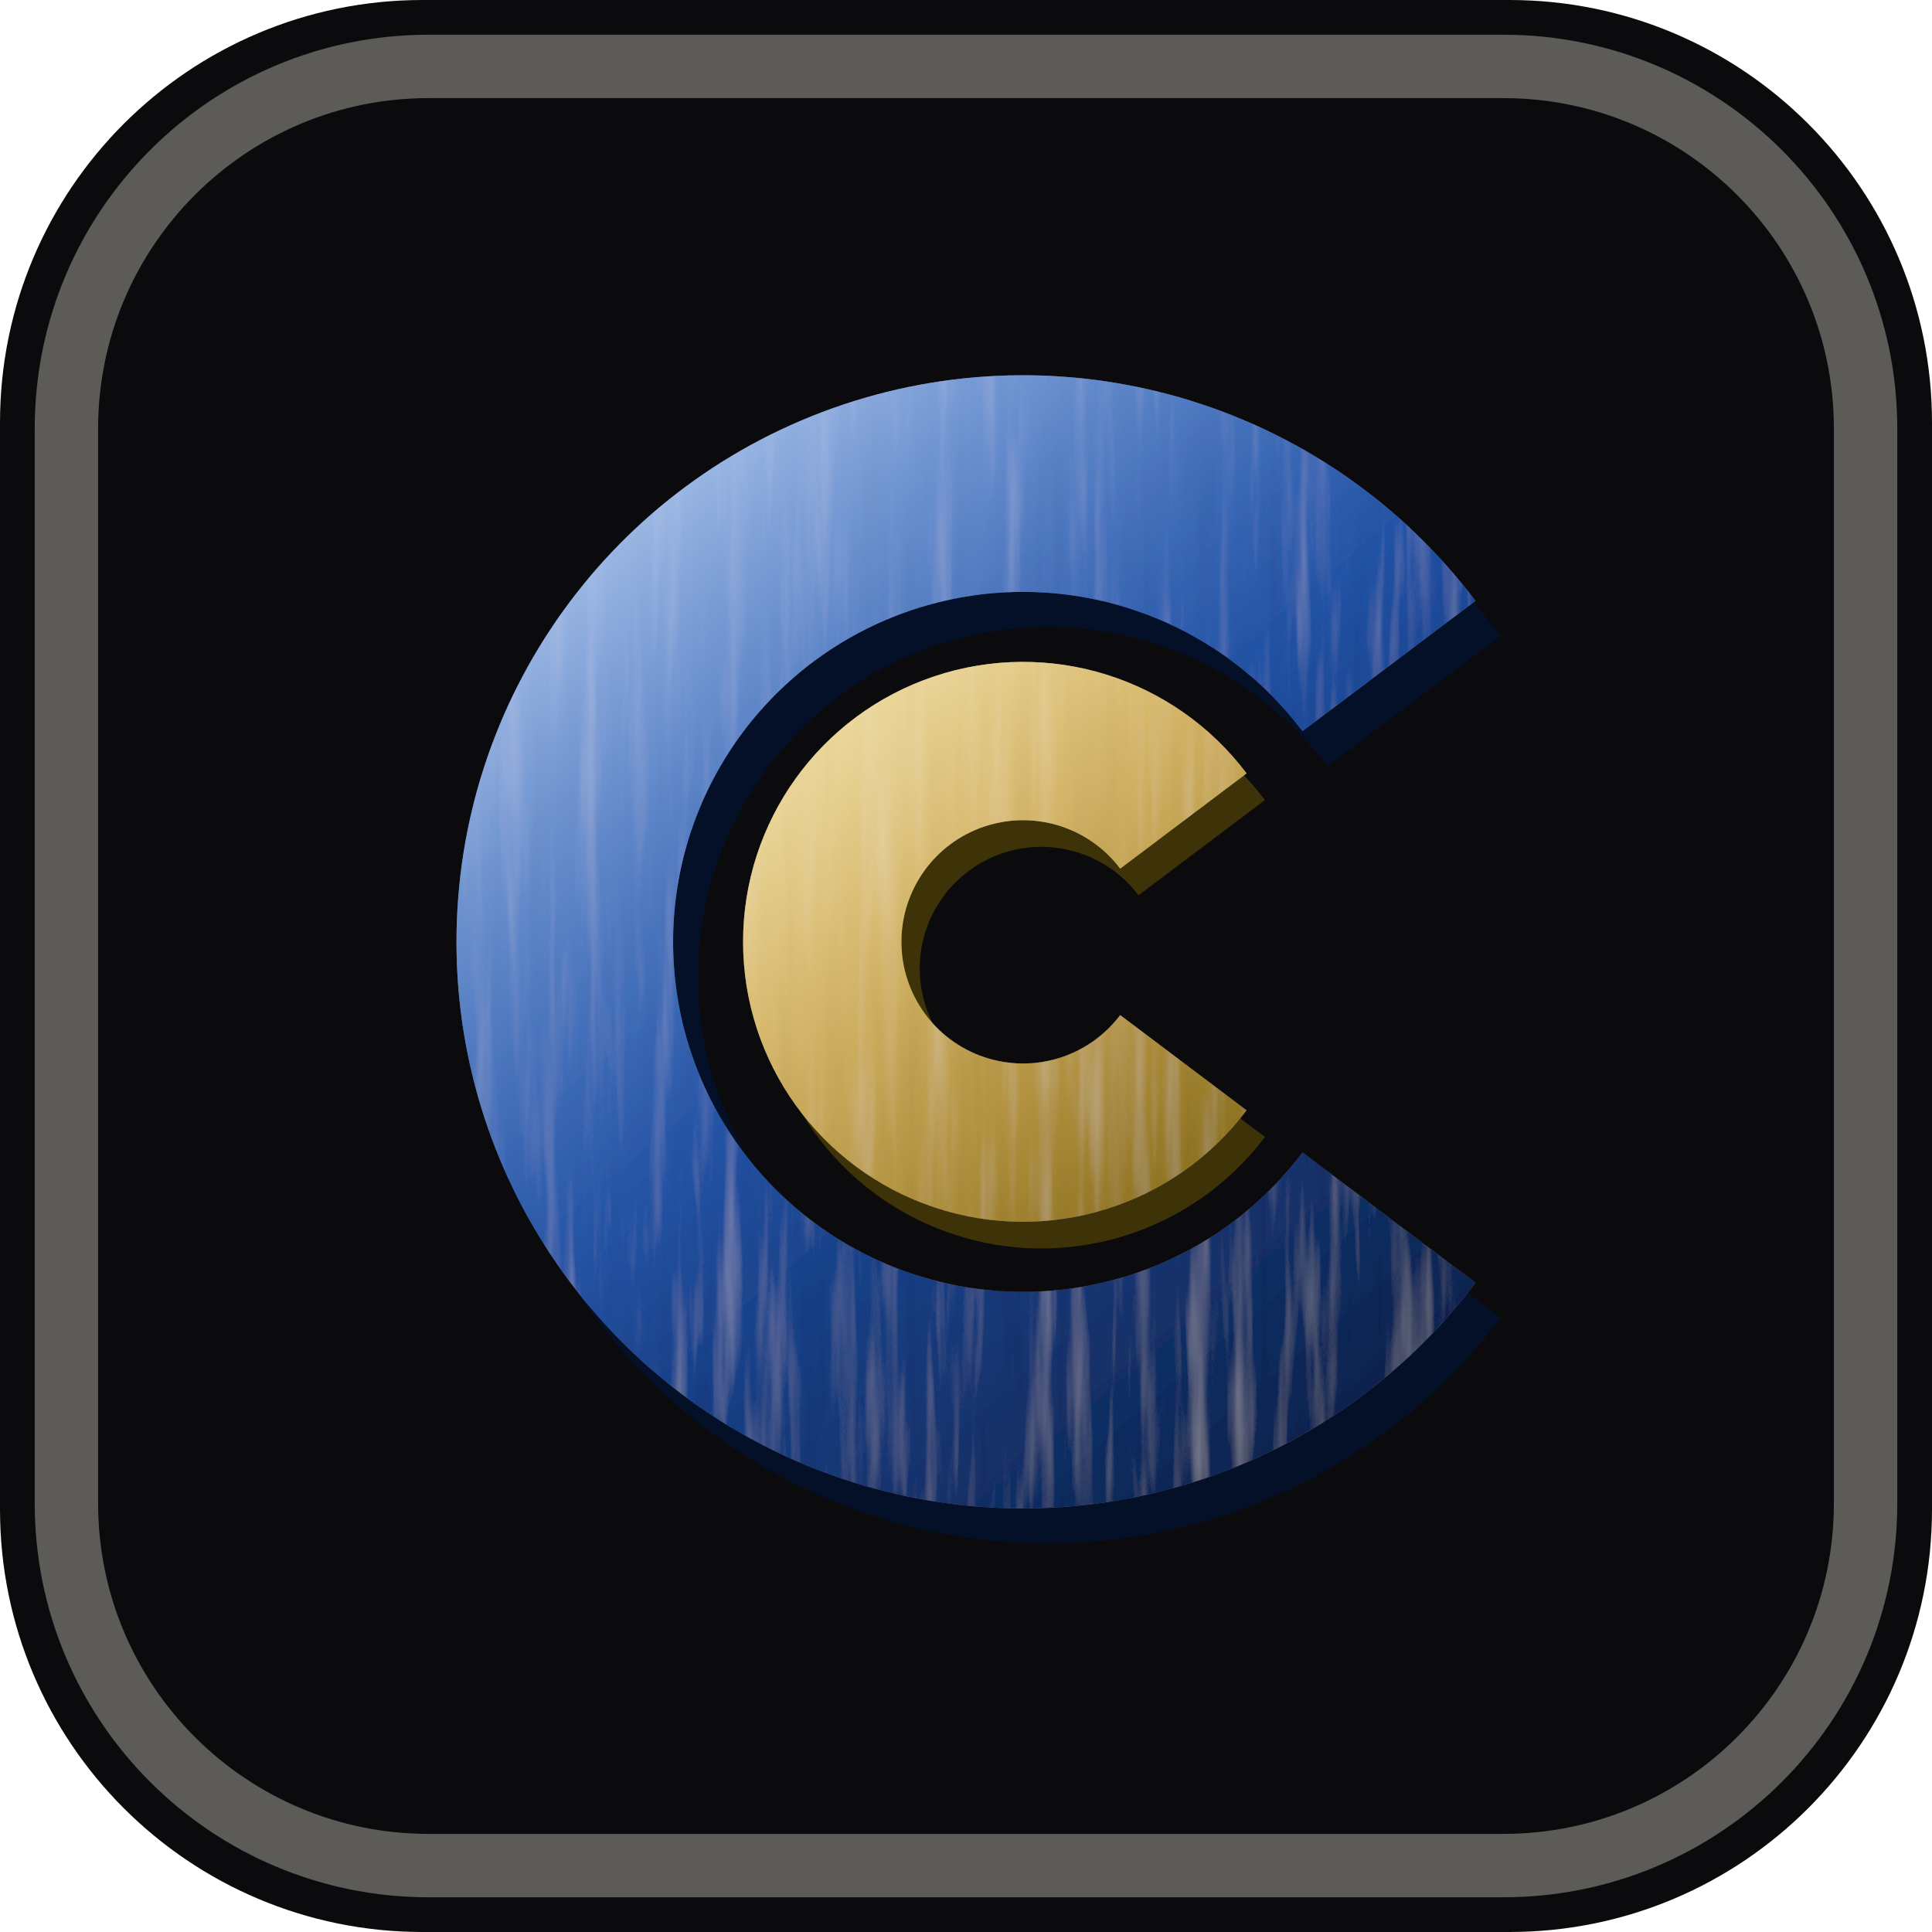
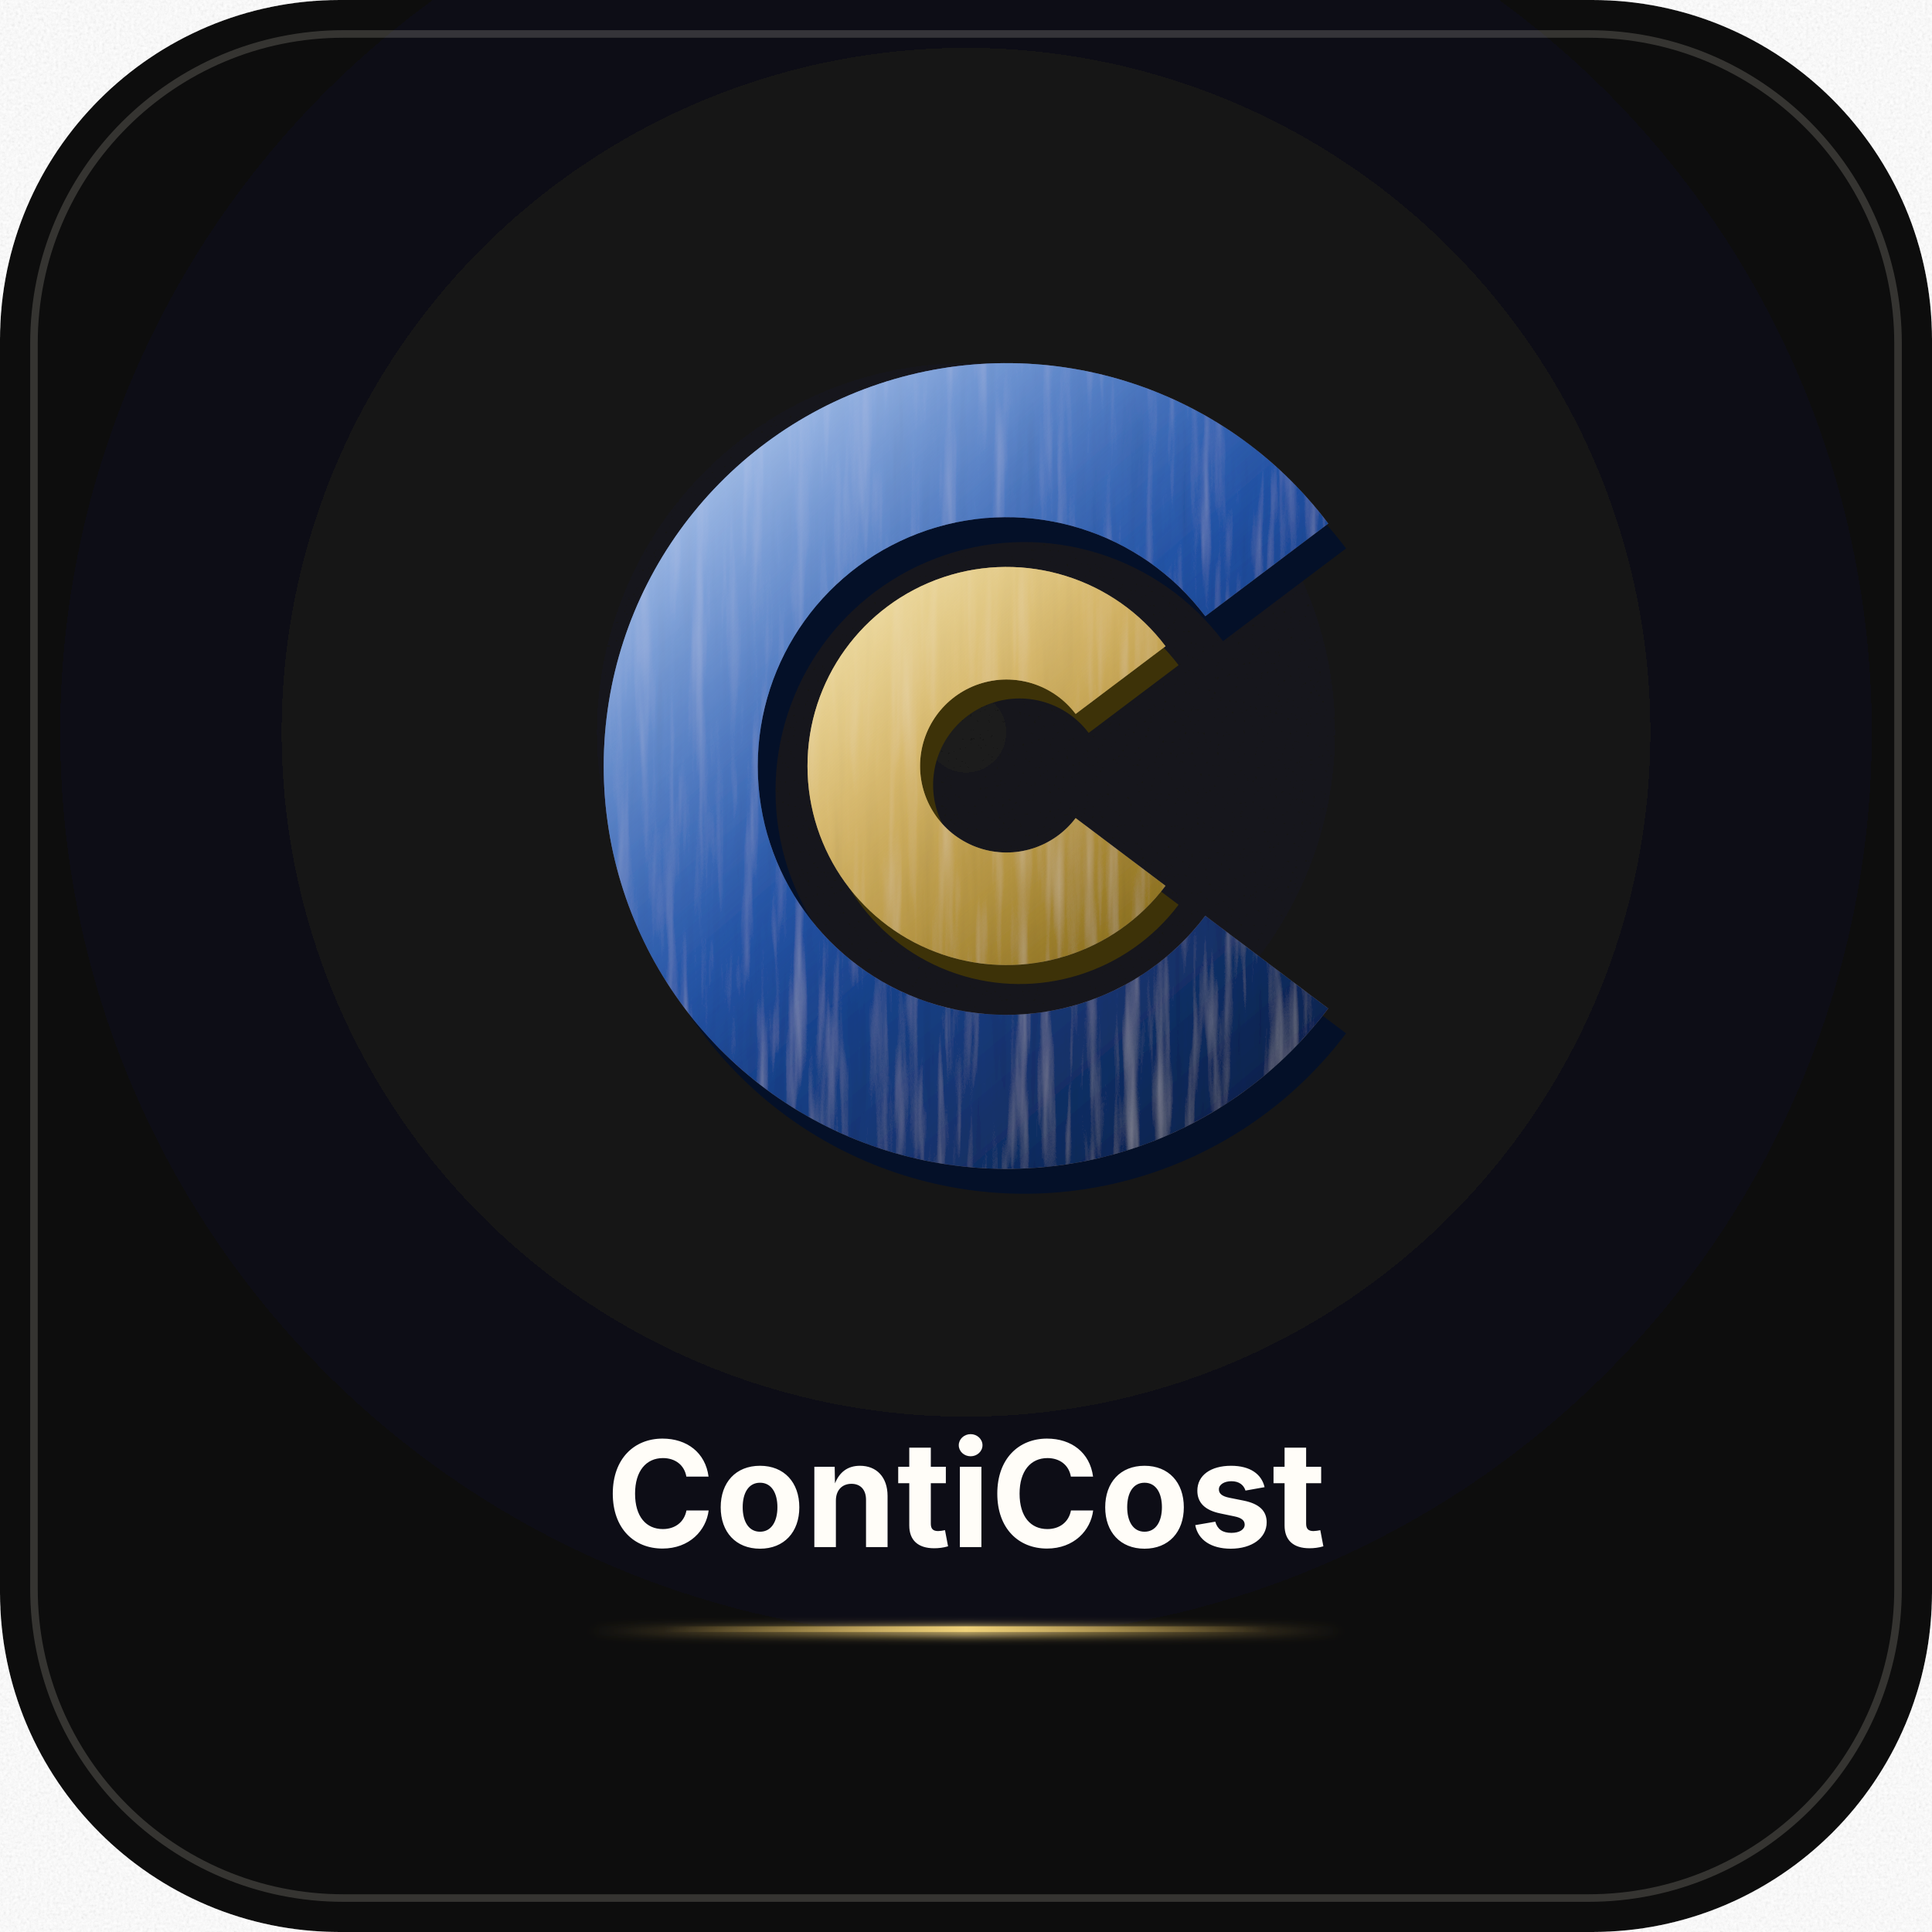
- <svg xmlns="http://www.w3.org/2000/svg" viewBox="0 0 32 32" fill="none">
+ <svg xmlns="http://www.w3.org/2000/svg" viewBox="0 0 1024 1024" fill="none">
  <defs>
-     <linearGradient id="f-blue" x1="18" y1="12" x2="82" y2="88" gradientUnits="userSpaceOnUse">
+     <linearGradient id="t-blue" x1="18" y1="12" x2="82" y2="88" gradientUnits="userSpaceOnUse">
      <stop offset="0%" stop-color="#c5dcff" />
      <stop offset="18%" stop-color="#4d82d6" />
      <stop offset="48%" stop-color="#1e4fa3" />
      <stop offset="100%" stop-color="#071433" />
    </linearGradient>
-     <linearGradient id="f-blue-hi" x1="22" y1="16" x2="58" y2="54" gradientUnits="userSpaceOnUse">
+     <linearGradient id="t-blue-hi" x1="22" y1="16" x2="58" y2="54" gradientUnits="userSpaceOnUse">
      <stop offset="0%" stop-color="#eef5ff" stop-opacity=".9" />
      <stop offset="100%" stop-color="#1e4fa3" stop-opacity="0" />
    </linearGradient>
-     <linearGradient id="f-gold" x1="28" y1="20" x2="78" y2="82" gradientUnits="userSpaceOnUse">
+     <linearGradient id="t-gold" x1="28" y1="20" x2="78" y2="82" gradientUnits="userSpaceOnUse">
      <stop offset="0%" stop-color="#fff6d2" />
      <stop offset="16%" stop-color="#edd078" />
      <stop offset="42%" stop-color="#c9a34a" />
      <stop offset="72%" stop-color="#8b7020" />
      <stop offset="100%" stop-color="#4a3c0c" />
    </linearGradient>
-     <linearGradient id="f-gold-hi" x1="36" y1="26" x2="68" y2="62" gradientUnits="userSpaceOnUse">
+     <linearGradient id="t-gold-hi" x1="36" y1="26" x2="68" y2="62" gradientUnits="userSpaceOnUse">
      <stop offset="0%" stop-color="#fff8d8" stop-opacity=".95" />
      <stop offset="100%" stop-color="#c9a34a" stop-opacity="0" />
    </linearGradient>
-     <filter id="f-brush" x="-8%" y="-8%" width="116%" height="116%">
+     <filter id="t-brush" x="-8%" y="-8%" width="116%" height="116%">
      <feTurbulence type="fractalNoise" baseFrequency="0.85 0.06" numOctaves="3" seed="3" result="noise" />
      <feColorMatrix type="saturate" values="0" in="noise" result="gray" />
      <feComponentTransfer in="gray" result="grain">
        <feFuncA type="linear" slope="0.42" />
      </feComponentTransfer>
      <feComposite in="grain" in2="SourceAlpha" operator="in" result="clipped" />
      <feBlend in="SourceGraphic" in2="clipped" mode="overlay" />
    </filter>
-     <filter id="f-paper" x="0" y="0" width="100%" height="100%">
+     <filter id="t-paper" x="0" y="0" width="100%" height="100%">
      <feTurbulence type="fractalNoise" baseFrequency="0.65" numOctaves="4" seed="11" result="n" />
      <feColorMatrix type="saturate" values="0" in="n" result="g" />
      <feComponentTransfer in="g" result="grain">
        <feFuncA type="linear" slope="0.22" />
      </feComponentTransfer>
      <feBlend in="SourceGraphic" in2="grain" mode="multiply" />
    </filter>
-     <radialGradient id="f-vignette" cx="50%" cy="38%" r="62%">
+     <radialGradient id="t-vignette" cx="50%" cy="38%" r="62%">
      <stop offset="0%" stop-color="#1a1a1f" />
      <stop offset="100%" stop-color="#0b0b0d" />
    </radialGradient>
-     <linearGradient id="f-flare" x1="0" y1="0" x2="1" y2="0">
+     <linearGradient id="t-flare" x1="0" y1="0" x2="1" y2="0">
      <stop offset="0%" stop-color="#c9a34a" stop-opacity="0" />
      <stop offset="50%" stop-color="#f0d27a" stop-opacity="1" />
      <stop offset="100%" stop-color="#c9a34a" stop-opacity="0" />
    </linearGradient>
-     <filter id="f-flare-glow" x="-40%" y="-400%" width="180%" height="900%">
+     <filter id="t-flare-glow" x="-40%" y="-400%" width="180%" height="900%">
      <feGaussianBlur stdDeviation="2.4" />
    </filter>
  </defs>
-   <rect width="32" height="32" rx="7" fill="#0b0b0d" />
-   <rect x="1.1" y="1.1" width="29.8" height="29.8" rx="6" stroke="#d7d2c6" stroke-width="1.05" stroke-opacity=".4" />
-   <g transform="translate(2.2 1.8) scale(0.276)">
+   <rect width="1024" height="1024" rx="180" fill="url(#t-vignette)" filter="url(#t-paper)" />
+   <rect x="18" y="18" width="988" height="988" rx="164" stroke="#d7d2c6" stroke-opacity=".2" stroke-width="4" />
+   <g transform="translate(198 92) scale(6.28)">
    <path fill="#041028" d="M80.577 29.538 A34 34 0 1 0 80.577 70.462 L70.195 62.638 A21 21 0 1 1 70.195 37.362 Z" transform="translate(1.5 2.1)" />
-     <path fill="url(#f-blue)" d="M80.577 29.538 A34 34 0 1 0 80.577 70.462 L70.195 62.638 A21 21 0 1 1 70.195 37.362 Z" filter="url(#f-brush)" />
-     <path fill="url(#f-blue-hi)" d="M80.577 29.538 A34 34 0 1 0 80.577 70.462 L70.195 62.638 A21 21 0 1 1 70.195 37.362 Z" />
+     <path fill="url(#t-blue)" d="M80.577 29.538 A34 34 0 1 0 80.577 70.462 L70.195 62.638 A21 21 0 1 1 70.195 37.362 Z" filter="url(#t-brush)" />
+     <path fill="url(#t-blue-hi)" d="M80.577 29.538 A34 34 0 1 0 80.577 70.462 L70.195 62.638 A21 21 0 1 1 70.195 37.362 Z" />
    <path fill="#3d3208" d="M66.84 39.89 A16.8 16.8 0 1 0 66.84 60.11 L59.253 54.393 A7.3 7.3 0 1 1 59.253 45.607 Z" transform="translate(1.1 1.6)" />
-     <path fill="url(#f-gold)" d="M66.84 39.89 A16.8 16.8 0 1 0 66.84 60.11 L59.253 54.393 A7.3 7.3 0 1 1 59.253 45.607 Z" filter="url(#f-brush)" />
-     <path fill="url(#f-gold-hi)" d="M66.84 39.89 A16.8 16.8 0 1 0 66.84 60.11 L59.253 54.393 A7.3 7.3 0 1 1 59.253 45.607 Z" />
+     <path fill="url(#t-gold)" d="M66.84 39.89 A16.8 16.8 0 1 0 66.84 60.11 L59.253 54.393 A7.3 7.3 0 1 1 59.253 45.607 Z" filter="url(#t-brush)" />
+     <path fill="url(#t-gold-hi)" d="M66.84 39.89 A16.8 16.8 0 1 0 66.84 60.11 L59.253 54.393 A7.3 7.3 0 1 1 59.253 45.607 Z" />
  </g>
+   <text x="512" y="820" text-anchor="middle" fill="#fffdf8" font-family="Inter, Arial, Helvetica, sans-serif" font-size="78" font-weight="650">ContiCost</text>
+   <rect x="312" y="862" width="400" height="5" rx="2.5" fill="url(#t-flare)" filter="url(#t-flare-glow)" />
+   <rect x="352" y="862" width="320" height="3" rx="1.5" fill="url(#t-flare)" />
</svg>
